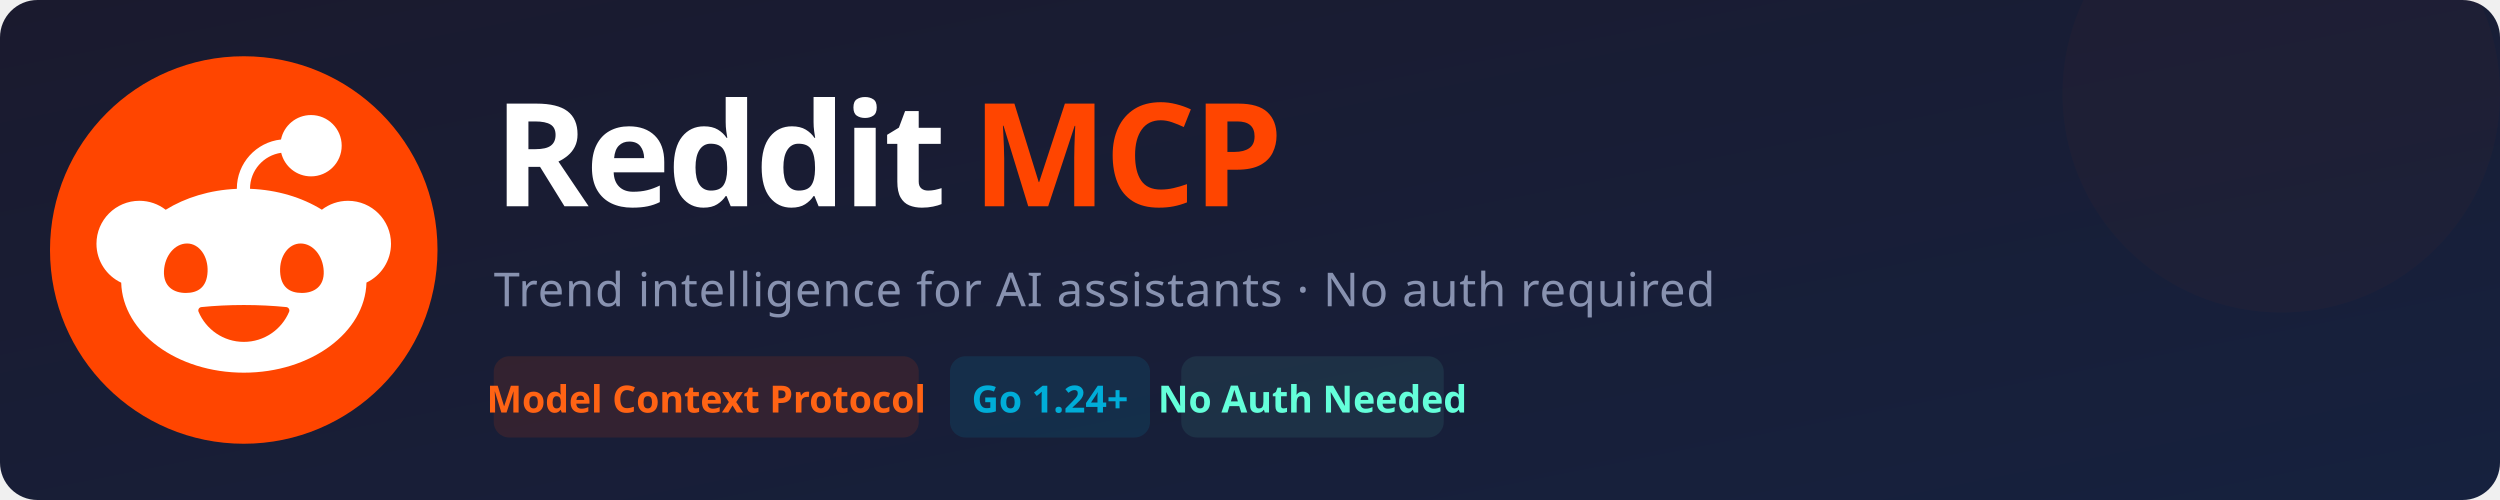
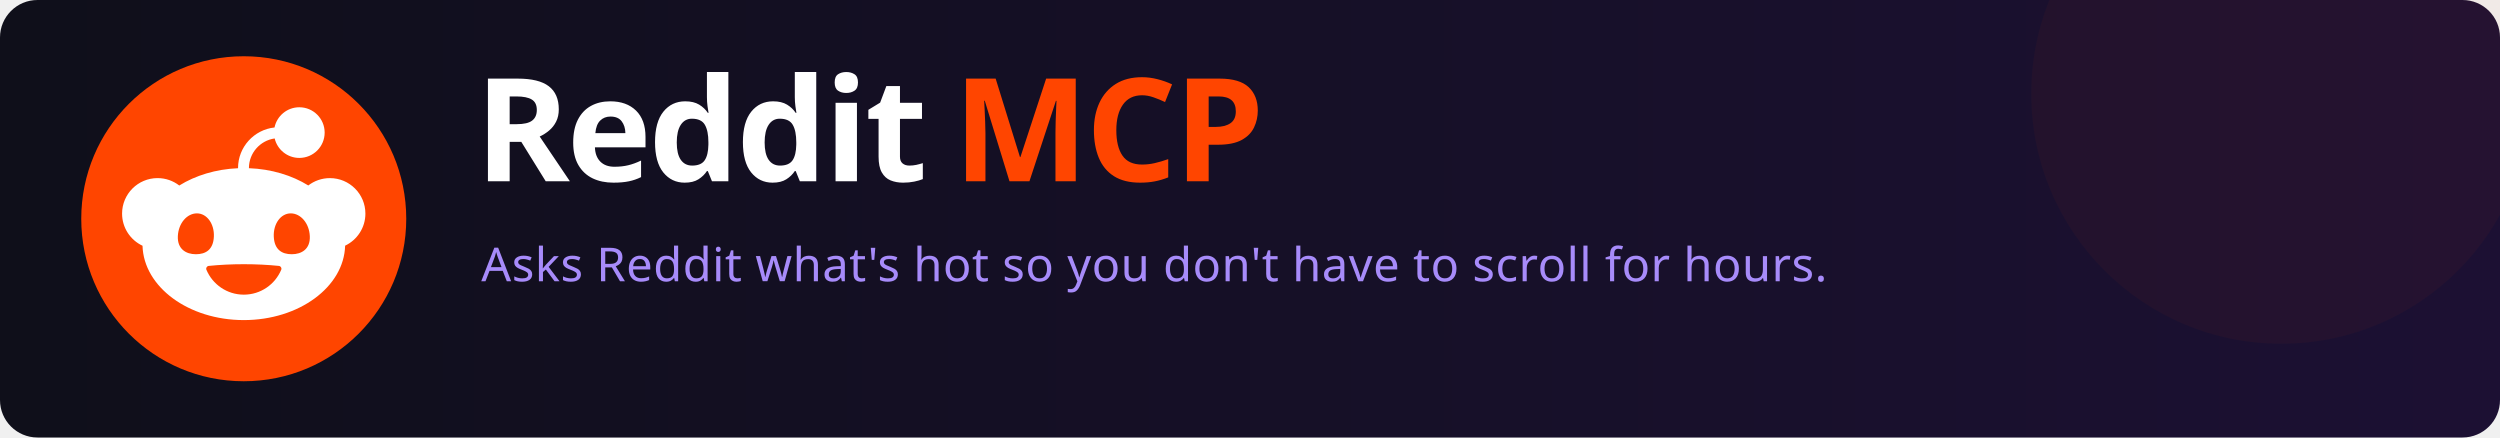
- <svg xmlns="http://www.w3.org/2000/svg" viewBox="0 0 800 160">
+ <svg xmlns="http://www.w3.org/2000/svg" viewBox="0 0 800 140">
  <defs>
-     <linearGradient id="bg" x1="0%" y1="0%" x2="100%" y2="100%">
-       <stop offset="0%" style="stop-color:#1a1a2e;stop-opacity:1" />
-       <stop offset="100%" style="stop-color:#16213e;stop-opacity:1" />
+     <linearGradient id="bg" x1="0%" y1="0%" x2="100%" y2="0%">
+       <stop offset="0%" style="stop-color:#0f0f1a;stop-opacity:1" />
+       <stop offset="100%" style="stop-color:#1c1033;stop-opacity:1" />
    </linearGradient>
  </defs>
-   <rect width="800" height="160" rx="12" fill="url(#bg)" />
-   <circle cx="78" cy="80" r="62" fill="#FF4500" />
-   <g transform="translate(78,80) scale(0.46) translate(-128,-128)">
+   <rect width="800" height="140" rx="12" fill="url(#bg)" />
+   <circle cx="78" cy="70" r="52" fill="#FF4500" />
+   <g transform="translate(78,70) scale(0.38) translate(-128,-128)">
    <path fill="white" d="m154.04,60.36c2.22,9.41,10.67,16.42,20.76,16.42,11.78,0,21.33-9.55,21.33-21.33s-9.55-21.33-21.33-21.33c-10.3,0-18.89,7.3-20.89,17.01-17.25,1.85-30.72,16.48-30.72,34.21,0,.04,0,.07,0,.11-18.76.79-35.89,6.13-49.49,14.56-5.05-3.91-11.39-6.24-18.27-6.24-16.51,0-29.89,13.38-29.89,29.89,0,11.98,7.04,22.3,17.21,27.07.99,34.7,38.8,62.61,85.31,62.61s84.37-27.94,85.31-62.67c10.09-4.8,17.07-15.09,17.07-27,0-16.51-13.38-29.89-29.89-29.89-6.85,0-13.16,2.31-18.2,6.19-13.72-8.49-31.04-13.83-49.99-14.54,0-.03,0-.05,0-.08,0-12.7,9.44-23.24,21.68-24.97Zm-81.54,82.27c.5-10.84,7.7-19.16,16.07-19.16s14.77,8.79,14.27,19.63c-.5,10.84-6.75,14.78-15.13,14.78s-15.71-4.41-15.21-15.25Zm95.06-19.16c8.38,0,15.58,8.32,16.07,19.16.5,10.84-6.84,15.25-15.21,15.25s-14.63-3.93-15.13-14.78c-.5-10.84,5.89-19.63,14.27-19.63Zm-9.96,44.24c1.57.16,2.57,1.79,1.96,3.25-5.15,12.31-17.31,20.96-31.5,20.96s-26.34-8.65-31.5-20.96c-.61-1.46.39-3.09,1.96-3.25,9.2-.93,19.15-1.44,29.54-1.44s20.33.51,29.54,1.44Z" />
  </g>
-   <text x="158" y="66" font-family="'Segoe UI', system-ui, sans-serif" font-size="46" font-weight="800" fill="white" letter-spacing="-1">Reddit</text>
-   <text x="311" y="66" font-family="'Segoe UI', system-ui, sans-serif" font-size="46" font-weight="800" fill="#FF4500" letter-spacing="-1"> MCP</text>
-   <text x="158" y="98" font-family="'Segoe UI', system-ui, sans-serif" font-size="15" fill="#8892b0" letter-spacing="0.3">Trend intelligence for AI assistants · No auth required</text>
-   <rect x="158" y="114" width="136" height="26" rx="5" fill="#FF4500" opacity="0.12" />
-   <text x="226" y="132" font-family="'Segoe UI', system-ui, sans-serif" font-size="12" fill="#FF6314" text-anchor="middle" font-weight="600">Model Context Protocol</text>
-   <rect x="304" y="114" width="64" height="26" rx="5" fill="#00ADD8" opacity="0.12" />
-   <text x="336" y="132" font-family="'Segoe UI', system-ui, sans-serif" font-size="12" fill="#00ADD8" text-anchor="middle" font-weight="600">Go 1.24+</text>
-   <rect x="378" y="114" width="84" height="26" rx="5" fill="#64ffda" opacity="0.08" />
-   <text x="420" y="132" font-family="'Segoe UI', system-ui, sans-serif" font-size="12" fill="#64ffda" text-anchor="middle" font-weight="600">No Auth Needed</text>
-   <circle cx="730" cy="30" r="70" fill="#FF4500" opacity="0.03" />
+   <text x="152" y="58" font-family="'Segoe UI', system-ui, sans-serif" font-size="46" font-weight="800" fill="white" letter-spacing="-1">Reddit</text>
+   <text x="305" y="58" font-family="'Segoe UI', system-ui, sans-serif" font-size="46" font-weight="800" fill="#FF4500" letter-spacing="-1"> MCP</text>
+   <text x="154" y="90" font-family="'Segoe UI', system-ui, sans-serif" font-size="15" fill="#a78bfa" letter-spacing="0.2">Asks Reddit what's hot so you don't have to scroll for hours.</text>
+   <circle cx="730" cy="30" r="80" fill="#FF4500" opacity="0.04" />
</svg>
